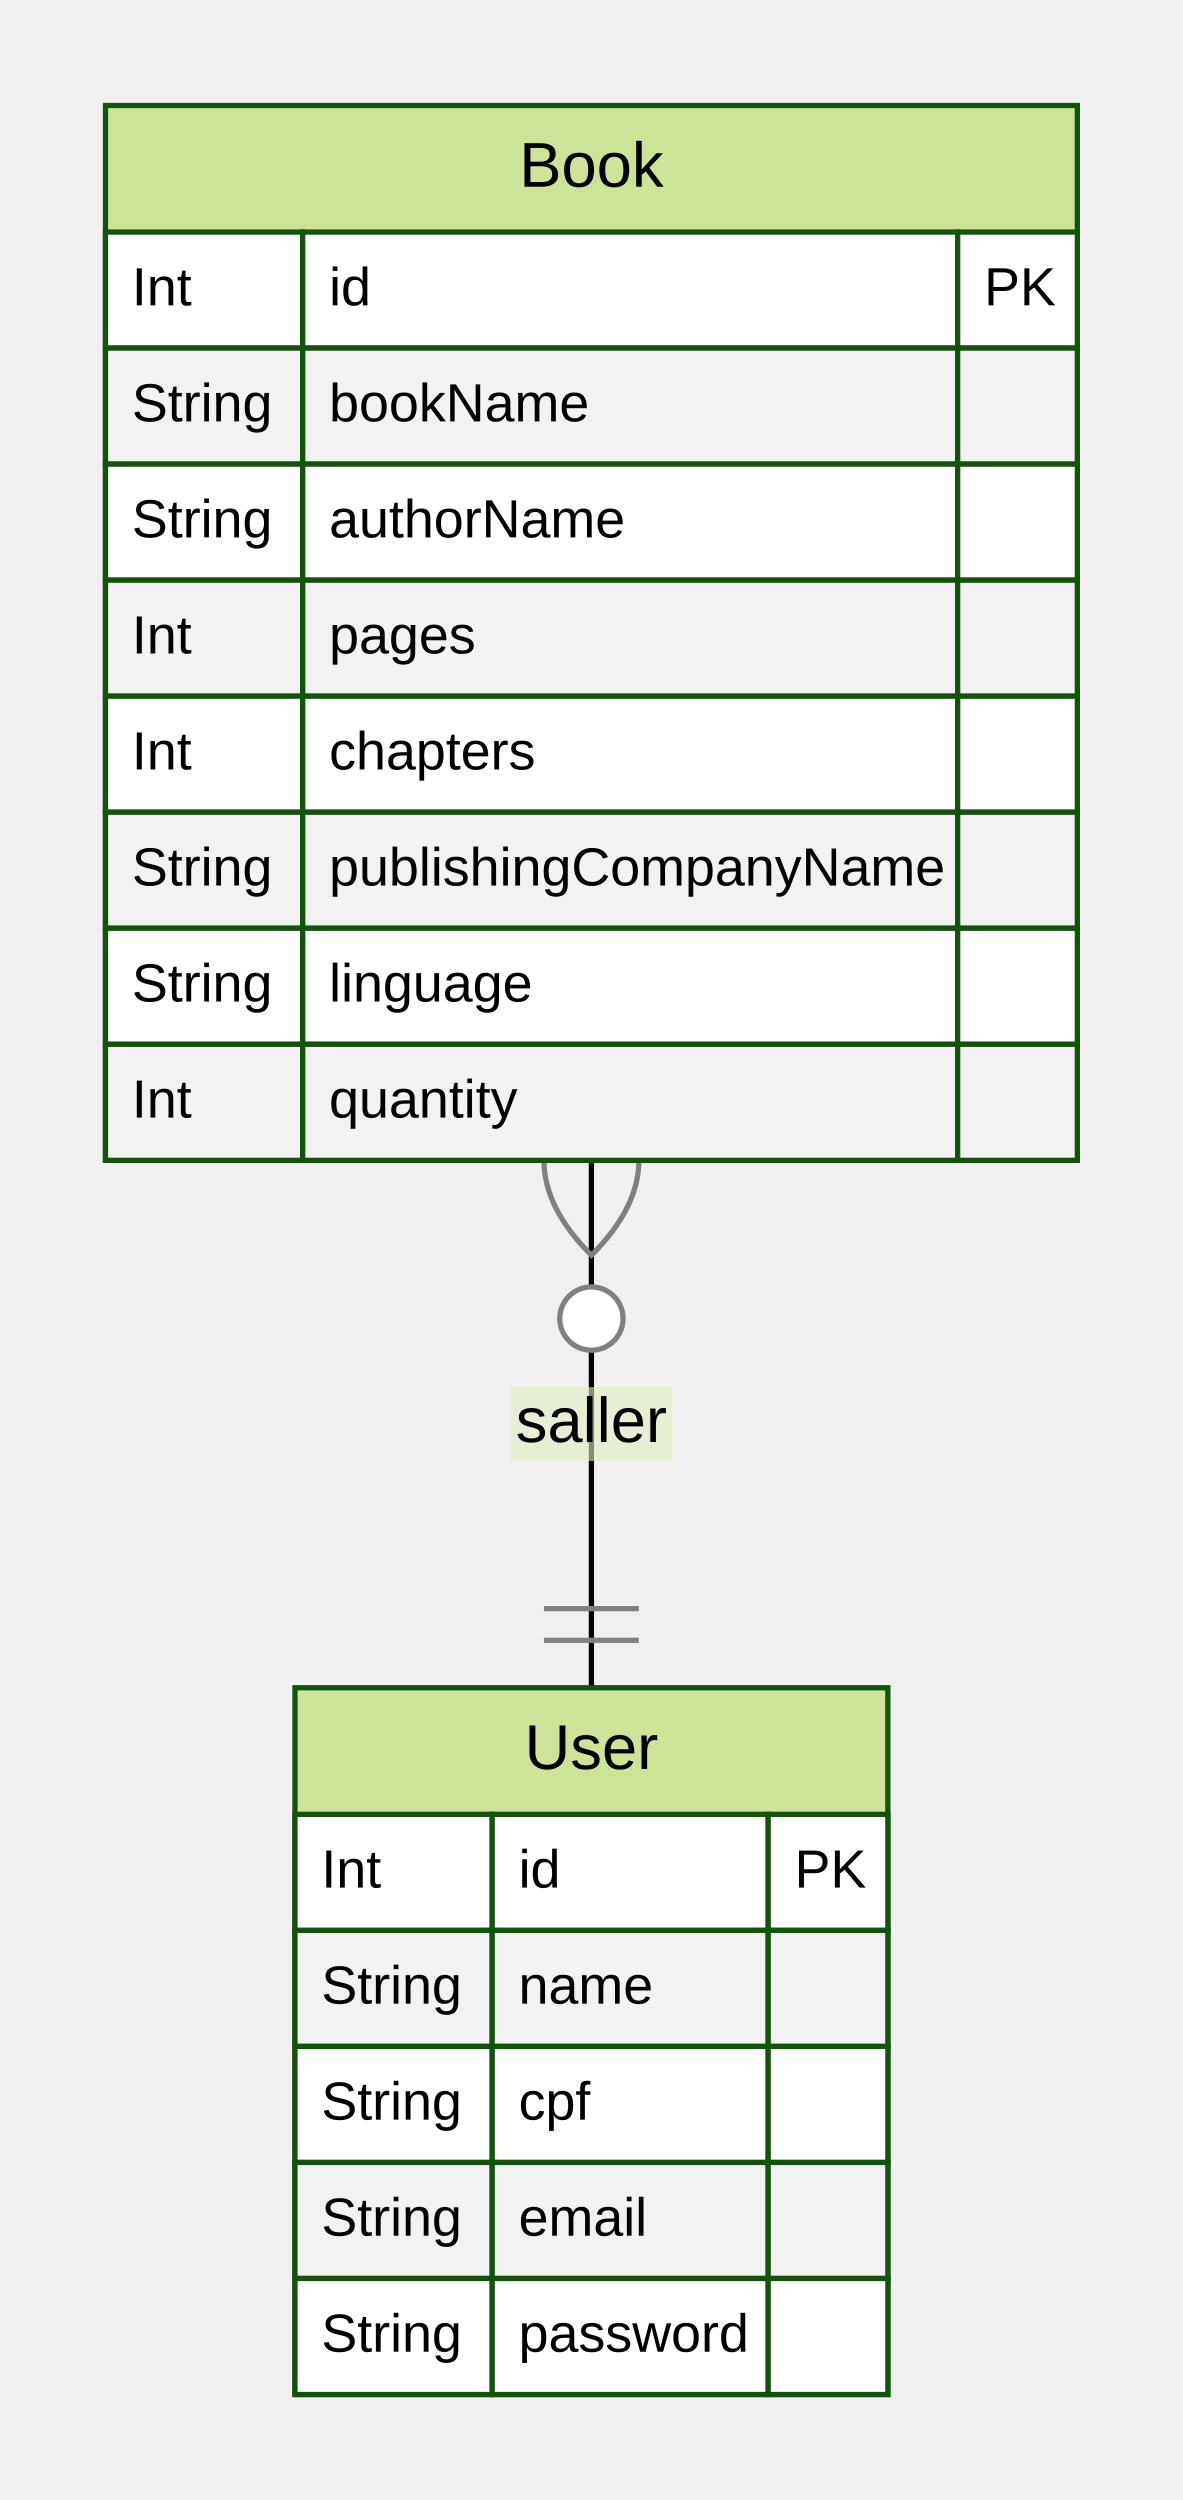
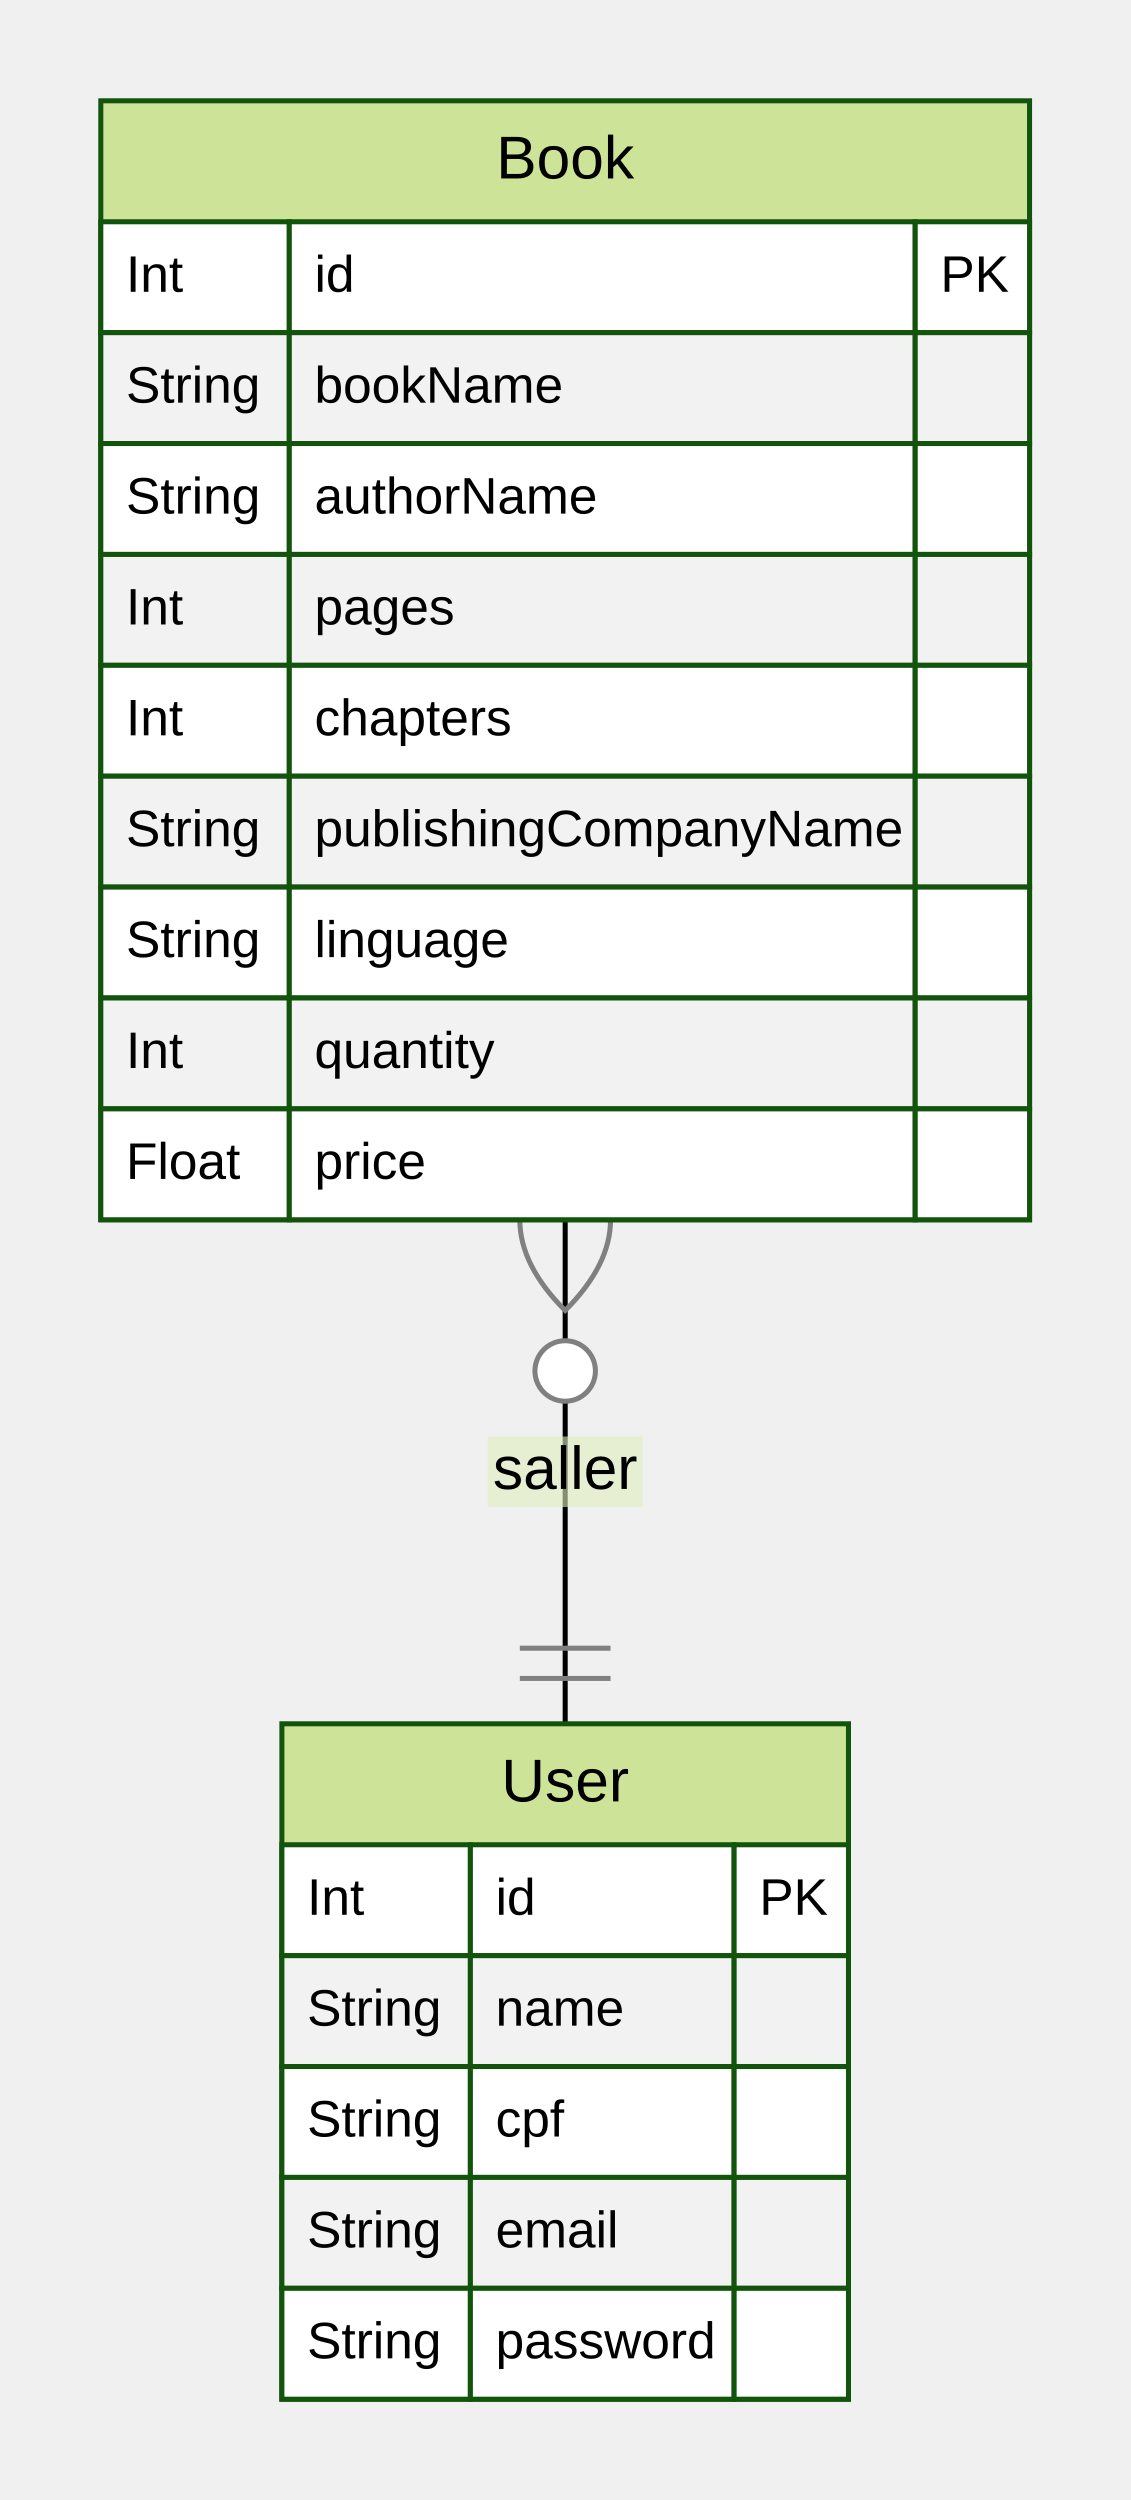
- <svg xmlns="http://www.w3.org/2000/svg" aria-labelledby="chart-title-mermaid-0 chart-desc-mermaid-0" role="img" viewBox="0 0 224.264 474" style="max-width: 224.264px; background-color: white;" width="100%" id="mermaid-0">
+ <svg xmlns="http://www.w3.org/2000/svg" aria-labelledby="chart-title-mermaid-0 chart-desc-mermaid-0" role="img" viewBox="0 0 224.264 496" style="max-width: 224.264px; background-color: white;" width="100%" id="mermaid-0">
  <style>#mermaid-0 {font-family:"trebuchet ms",verdana,arial,sans-serif;font-size:16px;fill:#000000;}#mermaid-0 .error-icon{fill:#552222;}#mermaid-0 .error-text{fill:#552222;stroke:#552222;}#mermaid-0 .edge-thickness-normal{stroke-width:2px;}#mermaid-0 .edge-thickness-thick{stroke-width:3.5px;}#mermaid-0 .edge-pattern-solid{stroke-dasharray:0;}#mermaid-0 .edge-pattern-dashed{stroke-dasharray:3;}#mermaid-0 .edge-pattern-dotted{stroke-dasharray:2;}#mermaid-0 .marker{fill:#000000;stroke:#000000;}#mermaid-0 .marker.cross{stroke:#000000;}#mermaid-0 svg{font-family:"trebuchet ms",verdana,arial,sans-serif;font-size:16px;}#mermaid-0 .entityBox{fill:#cde498;stroke:#13540c;}#mermaid-0 .attributeBoxOdd{fill:#ffffff;stroke:#13540c;}#mermaid-0 .attributeBoxEven{fill:#f2f2f2;stroke:#13540c;}#mermaid-0 .relationshipLabelBox{fill:hsl(78.158, 58.462%, 84.51%);opacity:0.7;background-color:hsl(78.158, 58.462%, 84.51%);}#mermaid-0 .relationshipLabelBox rect{opacity:0.5;}#mermaid-0 .relationshipLine{stroke:#000000;}#mermaid-0 :root{--mermaid-font-family:"trebuchet ms",verdana,arial,sans-serif;}</style>
  <g />
  <defs>
    <marker orient="auto" markerHeight="18" markerWidth="18" refY="9" refX="0" id="ONLY_ONE_START">
      <path d="M9,0 L9,18 M15,0 L15,18" fill="none" stroke="gray" />
    </marker>
  </defs>
  <defs>
    <marker orient="auto" markerHeight="18" markerWidth="18" refY="9" refX="18" id="ONLY_ONE_END">
      <path d="M3,0 L3,18 M9,0 L9,18" fill="none" stroke="gray" />
    </marker>
  </defs>
  <defs>
    <marker orient="auto" markerHeight="18" markerWidth="30" refY="9" refX="0" id="ZERO_OR_ONE_START">
      <circle r="6" cy="9" cx="21" fill="white" stroke="gray" />
      <path d="M9,0 L9,18" fill="none" stroke="gray" />
    </marker>
  </defs>
  <defs>
    <marker orient="auto" markerHeight="18" markerWidth="30" refY="9" refX="30" id="ZERO_OR_ONE_END">
      <circle r="6" cy="9" cx="9" fill="white" stroke="gray" />
      <path d="M21,0 L21,18" fill="none" stroke="gray" />
    </marker>
  </defs>
  <defs>
    <marker orient="auto" markerHeight="36" markerWidth="45" refY="18" refX="18" id="ONE_OR_MORE_START">
      <path d="M0,18 Q 18,0 36,18 Q 18,36 0,18 M42,9 L42,27" fill="none" stroke="gray" />
    </marker>
  </defs>
  <defs>
    <marker orient="auto" markerHeight="36" markerWidth="45" refY="18" refX="27" id="ONE_OR_MORE_END">
      <path d="M3,9 L3,27 M9,18 Q27,0 45,18 Q27,36 9,18" fill="none" stroke="gray" />
    </marker>
  </defs>
  <defs>
    <marker orient="auto" markerHeight="36" markerWidth="57" refY="18" refX="18" id="ZERO_OR_MORE_START">
      <circle r="6" cy="18" cx="48" fill="white" stroke="gray" />
      <path d="M0,18 Q18,0 36,18 Q18,36 0,18" fill="none" stroke="gray" />
    </marker>
  </defs>
  <defs>
    <marker orient="auto" markerHeight="36" markerWidth="57" refY="18" refX="39" id="ZERO_OR_MORE_END">
      <circle r="6" cy="18" cx="9" fill="white" stroke="gray" />
      <path d="M21,18 Q39,0 57,18 Q39,36 21,18" fill="none" stroke="gray" />
    </marker>
  </defs>
-   <path marker-start="url(#ZERO_OR_MORE_START)" marker-end="url(#ONLY_ONE_END)" fill="none" stroke="gray" d="M112.132,220L112.132,228.333C112.132,236.667,112.132,253.333,112.132,270C112.132,286.667,112.132,303.333,112.132,311.667L112.132,320" class="er relationshipLine" />
-   <g transform="translate(55.92657,320 )" id="User">
+   <path marker-start="url(#ZERO_OR_MORE_START)" marker-end="url(#ONLY_ONE_END)" fill="none" stroke="gray" d="M112.132,242L112.132,250.333C112.132,258.667,112.132,275.333,112.132,292C112.132,308.667,112.132,325.333,112.132,333.667L112.132,342" class="er relationshipLine" />
+   <g transform="translate(55.92657,342 )" id="User">
    <rect height="134" width="112.411" y="0" x="0" stroke="gray" fill-opacity="100%" fill="honeydew" class="er entityBox" />
    <text transform="translate(56.20561,12)" style="font-family: &quot;trebuchet ms&quot;, verdana, arial, sans-serif;; font-size: 12px" text-anchor="middle" dominant-baseline="middle" y="0" x="0" id="entity-User" class="er entityLabel">User</text>
    <rect height="22" width="37.396" y="24" x="0" stroke="gray" fill-opacity="100%" fill="honeydew" class="er attributeBoxOdd" />
    <text transform="translate(5,35)" style="font-family: &quot;trebuchet ms&quot;, verdana, arial, sans-serif;; font-size: 10.2px" text-anchor="left" dominant-baseline="middle" y="0" x="0" id="entity-User-attr-1-type" class="er entityLabel">Int</text>
    <rect height="22" width="52.327" y="24" x="37.396" stroke="gray" fill-opacity="100%" fill="honeydew" class="er attributeBoxOdd" />
    <text transform="translate(42.39606,35)" style="font-family: &quot;trebuchet ms&quot;, verdana, arial, sans-serif;; font-size: 10.2px" text-anchor="left" dominant-baseline="middle" y="0" x="0" id="entity-User-attr-1-name" class="er entityLabel">id</text>
    <rect height="22" width="22.688" y="24" x="89.724" stroke="gray" fill-opacity="100%" fill="honeydew" class="er attributeBoxOdd" />
    <text transform="translate(94.72354,35)" style="font-family: &quot;trebuchet ms&quot;, verdana, arial, sans-serif;; font-size: 10.2px" text-anchor="left" dominant-baseline="middle" y="0" x="0" id="entity-User-attr-1-key" class="er entityLabel">PK</text>
    <rect height="22" width="37.396" y="46" x="0" stroke="gray" fill-opacity="100%" fill="honeydew" class="er attributeBoxEven" />
    <text transform="translate(5,57)" style="font-family: &quot;trebuchet ms&quot;, verdana, arial, sans-serif;; font-size: 10.2px" text-anchor="left" dominant-baseline="middle" y="0" x="0" id="entity-User-attr-2-type" class="er entityLabel">String</text>
    <rect height="22" width="52.327" y="46" x="37.396" stroke="gray" fill-opacity="100%" fill="honeydew" class="er attributeBoxEven" />
    <text transform="translate(42.39606,57)" style="font-family: &quot;trebuchet ms&quot;, verdana, arial, sans-serif;; font-size: 10.2px" text-anchor="left" dominant-baseline="middle" y="0" x="0" id="entity-User-attr-2-name" class="er entityLabel">name</text>
    <rect height="22" width="22.688" y="46" x="89.724" stroke="gray" fill-opacity="100%" fill="honeydew" class="er attributeBoxEven" />
    <text transform="translate(94.72354,57)" style="font-family: &quot;trebuchet ms&quot;, verdana, arial, sans-serif;; font-size: 10.2px" text-anchor="left" dominant-baseline="middle" y="0" x="0" id="entity-User-attr-2-key" class="er entityLabel" />
    <rect height="22" width="37.396" y="68" x="0" stroke="gray" fill-opacity="100%" fill="honeydew" class="er attributeBoxOdd" />
    <text transform="translate(5,79)" style="font-family: &quot;trebuchet ms&quot;, verdana, arial, sans-serif;; font-size: 10.2px" text-anchor="left" dominant-baseline="middle" y="0" x="0" id="entity-User-attr-3-type" class="er entityLabel">String</text>
    <rect height="22" width="52.327" y="68" x="37.396" stroke="gray" fill-opacity="100%" fill="honeydew" class="er attributeBoxOdd" />
    <text transform="translate(42.39606,79)" style="font-family: &quot;trebuchet ms&quot;, verdana, arial, sans-serif;; font-size: 10.2px" text-anchor="left" dominant-baseline="middle" y="0" x="0" id="entity-User-attr-3-name" class="er entityLabel">cpf</text>
    <rect height="22" width="22.688" y="68" x="89.724" stroke="gray" fill-opacity="100%" fill="honeydew" class="er attributeBoxOdd" />
    <text transform="translate(94.72354,79)" style="font-family: &quot;trebuchet ms&quot;, verdana, arial, sans-serif;; font-size: 10.2px" text-anchor="left" dominant-baseline="middle" y="0" x="0" id="entity-User-attr-3-key" class="er entityLabel" />
    <rect height="22" width="37.396" y="90" x="0" stroke="gray" fill-opacity="100%" fill="honeydew" class="er attributeBoxEven" />
    <text transform="translate(5,101)" style="font-family: &quot;trebuchet ms&quot;, verdana, arial, sans-serif;; font-size: 10.2px" text-anchor="left" dominant-baseline="middle" y="0" x="0" id="entity-User-attr-4-type" class="er entityLabel">String</text>
    <rect height="22" width="52.327" y="90" x="37.396" stroke="gray" fill-opacity="100%" fill="honeydew" class="er attributeBoxEven" />
    <text transform="translate(42.39606,101)" style="font-family: &quot;trebuchet ms&quot;, verdana, arial, sans-serif;; font-size: 10.2px" text-anchor="left" dominant-baseline="middle" y="0" x="0" id="entity-User-attr-4-name" class="er entityLabel">email</text>
    <rect height="22" width="22.688" y="90" x="89.724" stroke="gray" fill-opacity="100%" fill="honeydew" class="er attributeBoxEven" />
    <text transform="translate(94.72354,101)" style="font-family: &quot;trebuchet ms&quot;, verdana, arial, sans-serif;; font-size: 10.2px" text-anchor="left" dominant-baseline="middle" y="0" x="0" id="entity-User-attr-4-key" class="er entityLabel" />
    <rect height="22" width="37.396" y="112" x="0" stroke="gray" fill-opacity="100%" fill="honeydew" class="er attributeBoxOdd" />
    <text transform="translate(5,123)" style="font-family: &quot;trebuchet ms&quot;, verdana, arial, sans-serif;; font-size: 10.2px" text-anchor="left" dominant-baseline="middle" y="0" x="0" id="entity-User-attr-5-type" class="er entityLabel">String</text>
    <rect height="22" width="52.327" y="112" x="37.396" stroke="gray" fill-opacity="100%" fill="honeydew" class="er attributeBoxOdd" />
    <text transform="translate(42.39606,123)" style="font-family: &quot;trebuchet ms&quot;, verdana, arial, sans-serif;; font-size: 10.2px" text-anchor="left" dominant-baseline="middle" y="0" x="0" id="entity-User-attr-5-name" class="er entityLabel">password</text>
    <rect height="22" width="22.688" y="112" x="89.724" stroke="gray" fill-opacity="100%" fill="honeydew" class="er attributeBoxOdd" />
    <text transform="translate(94.72354,123)" style="font-family: &quot;trebuchet ms&quot;, verdana, arial, sans-serif;; font-size: 10.2px" text-anchor="left" dominant-baseline="middle" y="0" x="0" id="entity-User-attr-5-key" class="er entityLabel" />
  </g>
  <g transform="translate(20,20 )" id="Book">
-     <rect height="200" width="184.264" y="0" x="0" stroke="gray" fill-opacity="100%" fill="honeydew" class="er entityBox" />
+     <rect height="222" width="184.264" y="0" x="0" stroke="gray" fill-opacity="100%" fill="honeydew" class="er entityBox" />
    <text transform="translate(92.13219,12)" style="font-family: &quot;trebuchet ms&quot;, verdana, arial, sans-serif;; font-size: 12px" text-anchor="middle" dominant-baseline="middle" y="0" x="0" id="entity-Book" class="er entityLabel">Book</text>
    <rect height="22" width="37.396" y="24" x="0" stroke="gray" fill-opacity="100%" fill="honeydew" class="er attributeBoxOdd" />
    <text transform="translate(5,35)" style="font-family: &quot;trebuchet ms&quot;, verdana, arial, sans-serif;; font-size: 10.2px" text-anchor="left" dominant-baseline="middle" y="0" x="0" id="entity-Book-attr-1-type" class="er entityLabel">Int</text>
    <rect height="22" width="124.181" y="24" x="37.396" stroke="gray" fill-opacity="100%" fill="honeydew" class="er attributeBoxOdd" />
    <text transform="translate(42.39606,35)" style="font-family: &quot;trebuchet ms&quot;, verdana, arial, sans-serif;; font-size: 10.2px" text-anchor="left" dominant-baseline="middle" y="0" x="0" id="entity-Book-attr-1-name" class="er entityLabel">id</text>
    <rect height="22" width="22.688" y="24" x="161.577" stroke="gray" fill-opacity="100%" fill="honeydew" class="er attributeBoxOdd" />
    <text transform="translate(166.5767,35)" style="font-family: &quot;trebuchet ms&quot;, verdana, arial, sans-serif;; font-size: 10.2px" text-anchor="left" dominant-baseline="middle" y="0" x="0" id="entity-Book-attr-1-key" class="er entityLabel">PK</text>
    <rect height="22" width="37.396" y="46" x="0" stroke="gray" fill-opacity="100%" fill="honeydew" class="er attributeBoxEven" />
    <text transform="translate(5,57)" style="font-family: &quot;trebuchet ms&quot;, verdana, arial, sans-serif;; font-size: 10.2px" text-anchor="left" dominant-baseline="middle" y="0" x="0" id="entity-Book-attr-2-type" class="er entityLabel">String</text>
    <rect height="22" width="124.181" y="46" x="37.396" stroke="gray" fill-opacity="100%" fill="honeydew" class="er attributeBoxEven" />
    <text transform="translate(42.39606,57)" style="font-family: &quot;trebuchet ms&quot;, verdana, arial, sans-serif;; font-size: 10.2px" text-anchor="left" dominant-baseline="middle" y="0" x="0" id="entity-Book-attr-2-name" class="er entityLabel">bookName</text>
    <rect height="22" width="22.688" y="46" x="161.577" stroke="gray" fill-opacity="100%" fill="honeydew" class="er attributeBoxEven" />
    <text transform="translate(166.5767,57)" style="font-family: &quot;trebuchet ms&quot;, verdana, arial, sans-serif;; font-size: 10.2px" text-anchor="left" dominant-baseline="middle" y="0" x="0" id="entity-Book-attr-2-key" class="er entityLabel" />
    <rect height="22" width="37.396" y="68" x="0" stroke="gray" fill-opacity="100%" fill="honeydew" class="er attributeBoxOdd" />
    <text transform="translate(5,79)" style="font-family: &quot;trebuchet ms&quot;, verdana, arial, sans-serif;; font-size: 10.2px" text-anchor="left" dominant-baseline="middle" y="0" x="0" id="entity-Book-attr-3-type" class="er entityLabel">String</text>
    <rect height="22" width="124.181" y="68" x="37.396" stroke="gray" fill-opacity="100%" fill="honeydew" class="er attributeBoxOdd" />
    <text transform="translate(42.39606,79)" style="font-family: &quot;trebuchet ms&quot;, verdana, arial, sans-serif;; font-size: 10.2px" text-anchor="left" dominant-baseline="middle" y="0" x="0" id="entity-Book-attr-3-name" class="er entityLabel">authorName</text>
    <rect height="22" width="22.688" y="68" x="161.577" stroke="gray" fill-opacity="100%" fill="honeydew" class="er attributeBoxOdd" />
    <text transform="translate(166.5767,79)" style="font-family: &quot;trebuchet ms&quot;, verdana, arial, sans-serif;; font-size: 10.2px" text-anchor="left" dominant-baseline="middle" y="0" x="0" id="entity-Book-attr-3-key" class="er entityLabel" />
    <rect height="22" width="37.396" y="90" x="0" stroke="gray" fill-opacity="100%" fill="honeydew" class="er attributeBoxEven" />
    <text transform="translate(5,101)" style="font-family: &quot;trebuchet ms&quot;, verdana, arial, sans-serif;; font-size: 10.2px" text-anchor="left" dominant-baseline="middle" y="0" x="0" id="entity-Book-attr-4-type" class="er entityLabel">Int</text>
    <rect height="22" width="124.181" y="90" x="37.396" stroke="gray" fill-opacity="100%" fill="honeydew" class="er attributeBoxEven" />
    <text transform="translate(42.39606,101)" style="font-family: &quot;trebuchet ms&quot;, verdana, arial, sans-serif;; font-size: 10.2px" text-anchor="left" dominant-baseline="middle" y="0" x="0" id="entity-Book-attr-4-name" class="er entityLabel">pages</text>
    <rect height="22" width="22.688" y="90" x="161.577" stroke="gray" fill-opacity="100%" fill="honeydew" class="er attributeBoxEven" />
    <text transform="translate(166.5767,101)" style="font-family: &quot;trebuchet ms&quot;, verdana, arial, sans-serif;; font-size: 10.2px" text-anchor="left" dominant-baseline="middle" y="0" x="0" id="entity-Book-attr-4-key" class="er entityLabel" />
    <rect height="22" width="37.396" y="112" x="0" stroke="gray" fill-opacity="100%" fill="honeydew" class="er attributeBoxOdd" />
    <text transform="translate(5,123)" style="font-family: &quot;trebuchet ms&quot;, verdana, arial, sans-serif;; font-size: 10.2px" text-anchor="left" dominant-baseline="middle" y="0" x="0" id="entity-Book-attr-5-type" class="er entityLabel">Int</text>
    <rect height="22" width="124.181" y="112" x="37.396" stroke="gray" fill-opacity="100%" fill="honeydew" class="er attributeBoxOdd" />
    <text transform="translate(42.39606,123)" style="font-family: &quot;trebuchet ms&quot;, verdana, arial, sans-serif;; font-size: 10.2px" text-anchor="left" dominant-baseline="middle" y="0" x="0" id="entity-Book-attr-5-name" class="er entityLabel">chapters</text>
    <rect height="22" width="22.688" y="112" x="161.577" stroke="gray" fill-opacity="100%" fill="honeydew" class="er attributeBoxOdd" />
    <text transform="translate(166.5767,123)" style="font-family: &quot;trebuchet ms&quot;, verdana, arial, sans-serif;; font-size: 10.2px" text-anchor="left" dominant-baseline="middle" y="0" x="0" id="entity-Book-attr-5-key" class="er entityLabel" />
    <rect height="22" width="37.396" y="134" x="0" stroke="gray" fill-opacity="100%" fill="honeydew" class="er attributeBoxEven" />
    <text transform="translate(5,145)" style="font-family: &quot;trebuchet ms&quot;, verdana, arial, sans-serif;; font-size: 10.2px" text-anchor="left" dominant-baseline="middle" y="0" x="0" id="entity-Book-attr-6-type" class="er entityLabel">String</text>
    <rect height="22" width="124.181" y="134" x="37.396" stroke="gray" fill-opacity="100%" fill="honeydew" class="er attributeBoxEven" />
    <text transform="translate(42.39606,145)" style="font-family: &quot;trebuchet ms&quot;, verdana, arial, sans-serif;; font-size: 10.2px" text-anchor="left" dominant-baseline="middle" y="0" x="0" id="entity-Book-attr-6-name" class="er entityLabel">publishingCompanyName</text>
    <rect height="22" width="22.688" y="134" x="161.577" stroke="gray" fill-opacity="100%" fill="honeydew" class="er attributeBoxEven" />
    <text transform="translate(166.5767,145)" style="font-family: &quot;trebuchet ms&quot;, verdana, arial, sans-serif;; font-size: 10.2px" text-anchor="left" dominant-baseline="middle" y="0" x="0" id="entity-Book-attr-6-key" class="er entityLabel" />
    <rect height="22" width="37.396" y="156" x="0" stroke="gray" fill-opacity="100%" fill="honeydew" class="er attributeBoxOdd" />
    <text transform="translate(5,167)" style="font-family: &quot;trebuchet ms&quot;, verdana, arial, sans-serif;; font-size: 10.2px" text-anchor="left" dominant-baseline="middle" y="0" x="0" id="entity-Book-attr-7-type" class="er entityLabel">String</text>
    <rect height="22" width="124.181" y="156" x="37.396" stroke="gray" fill-opacity="100%" fill="honeydew" class="er attributeBoxOdd" />
    <text transform="translate(42.39606,167)" style="font-family: &quot;trebuchet ms&quot;, verdana, arial, sans-serif;; font-size: 10.2px" text-anchor="left" dominant-baseline="middle" y="0" x="0" id="entity-Book-attr-7-name" class="er entityLabel">linguage</text>
    <rect height="22" width="22.688" y="156" x="161.577" stroke="gray" fill-opacity="100%" fill="honeydew" class="er attributeBoxOdd" />
    <text transform="translate(166.5767,167)" style="font-family: &quot;trebuchet ms&quot;, verdana, arial, sans-serif;; font-size: 10.2px" text-anchor="left" dominant-baseline="middle" y="0" x="0" id="entity-Book-attr-7-key" class="er entityLabel" />
    <rect height="22" width="37.396" y="178" x="0" stroke="gray" fill-opacity="100%" fill="honeydew" class="er attributeBoxEven" />
    <text transform="translate(5,189)" style="font-family: &quot;trebuchet ms&quot;, verdana, arial, sans-serif;; font-size: 10.2px" text-anchor="left" dominant-baseline="middle" y="0" x="0" id="entity-Book-attr-8-type" class="er entityLabel">Int</text>
    <rect height="22" width="124.181" y="178" x="37.396" stroke="gray" fill-opacity="100%" fill="honeydew" class="er attributeBoxEven" />
    <text transform="translate(42.39606,189)" style="font-family: &quot;trebuchet ms&quot;, verdana, arial, sans-serif;; font-size: 10.2px" text-anchor="left" dominant-baseline="middle" y="0" x="0" id="entity-Book-attr-8-name" class="er entityLabel">quantity</text>
    <rect height="22" width="22.688" y="178" x="161.577" stroke="gray" fill-opacity="100%" fill="honeydew" class="er attributeBoxEven" />
    <text transform="translate(166.5767,189)" style="font-family: &quot;trebuchet ms&quot;, verdana, arial, sans-serif;; font-size: 10.2px" text-anchor="left" dominant-baseline="middle" y="0" x="0" id="entity-Book-attr-8-key" class="er entityLabel" />
+     <rect height="22" width="37.396" y="200" x="0" stroke="gray" fill-opacity="100%" fill="honeydew" class="er attributeBoxOdd" />
+     <text transform="translate(5,211)" style="font-family: &quot;trebuchet ms&quot;, verdana, arial, sans-serif;; font-size: 10.2px" text-anchor="left" dominant-baseline="middle" y="0" x="0" id="entity-Book-attr-9-type" class="er entityLabel">Float</text>
+     <rect height="22" width="124.181" y="200" x="37.396" stroke="gray" fill-opacity="100%" fill="honeydew" class="er attributeBoxOdd" />
+     <text transform="translate(42.39606,211)" style="font-family: &quot;trebuchet ms&quot;, verdana, arial, sans-serif;; font-size: 10.2px" text-anchor="left" dominant-baseline="middle" y="0" x="0" id="entity-Book-attr-9-name" class="er entityLabel">price</text>
+     <rect height="22" width="22.688" y="200" x="161.577" stroke="gray" fill-opacity="100%" fill="honeydew" class="er attributeBoxOdd" />
+     <text transform="translate(166.5767,211)" style="font-family: &quot;trebuchet ms&quot;, verdana, arial, sans-serif;; font-size: 10.2px" text-anchor="left" dominant-baseline="middle" y="0" x="0" id="entity-Book-attr-9-key" class="er entityLabel" />
  </g>
-   <rect fill-opacity="85%" fill="white" height="14" width="30.785" y="263" x="96.74" class="er relationshipLabelBox" />
-   <text style="font-family: &quot;trebuchet ms&quot;, verdana, arial, sans-serif;; font-size: 12px" dominant-baseline="middle" text-anchor="middle" y="270" x="112.132" id="rel1" class="er relationshipLabel">saller</text>
+   <rect fill-opacity="85%" fill="white" height="14" width="30.785" y="285" x="96.74" class="er relationshipLabelBox" />
+   <text style="font-family: &quot;trebuchet ms&quot;, verdana, arial, sans-serif;; font-size: 12px" dominant-baseline="middle" text-anchor="middle" y="292" x="112.132" id="rel1" class="er relationshipLabel">saller</text>
</svg>
